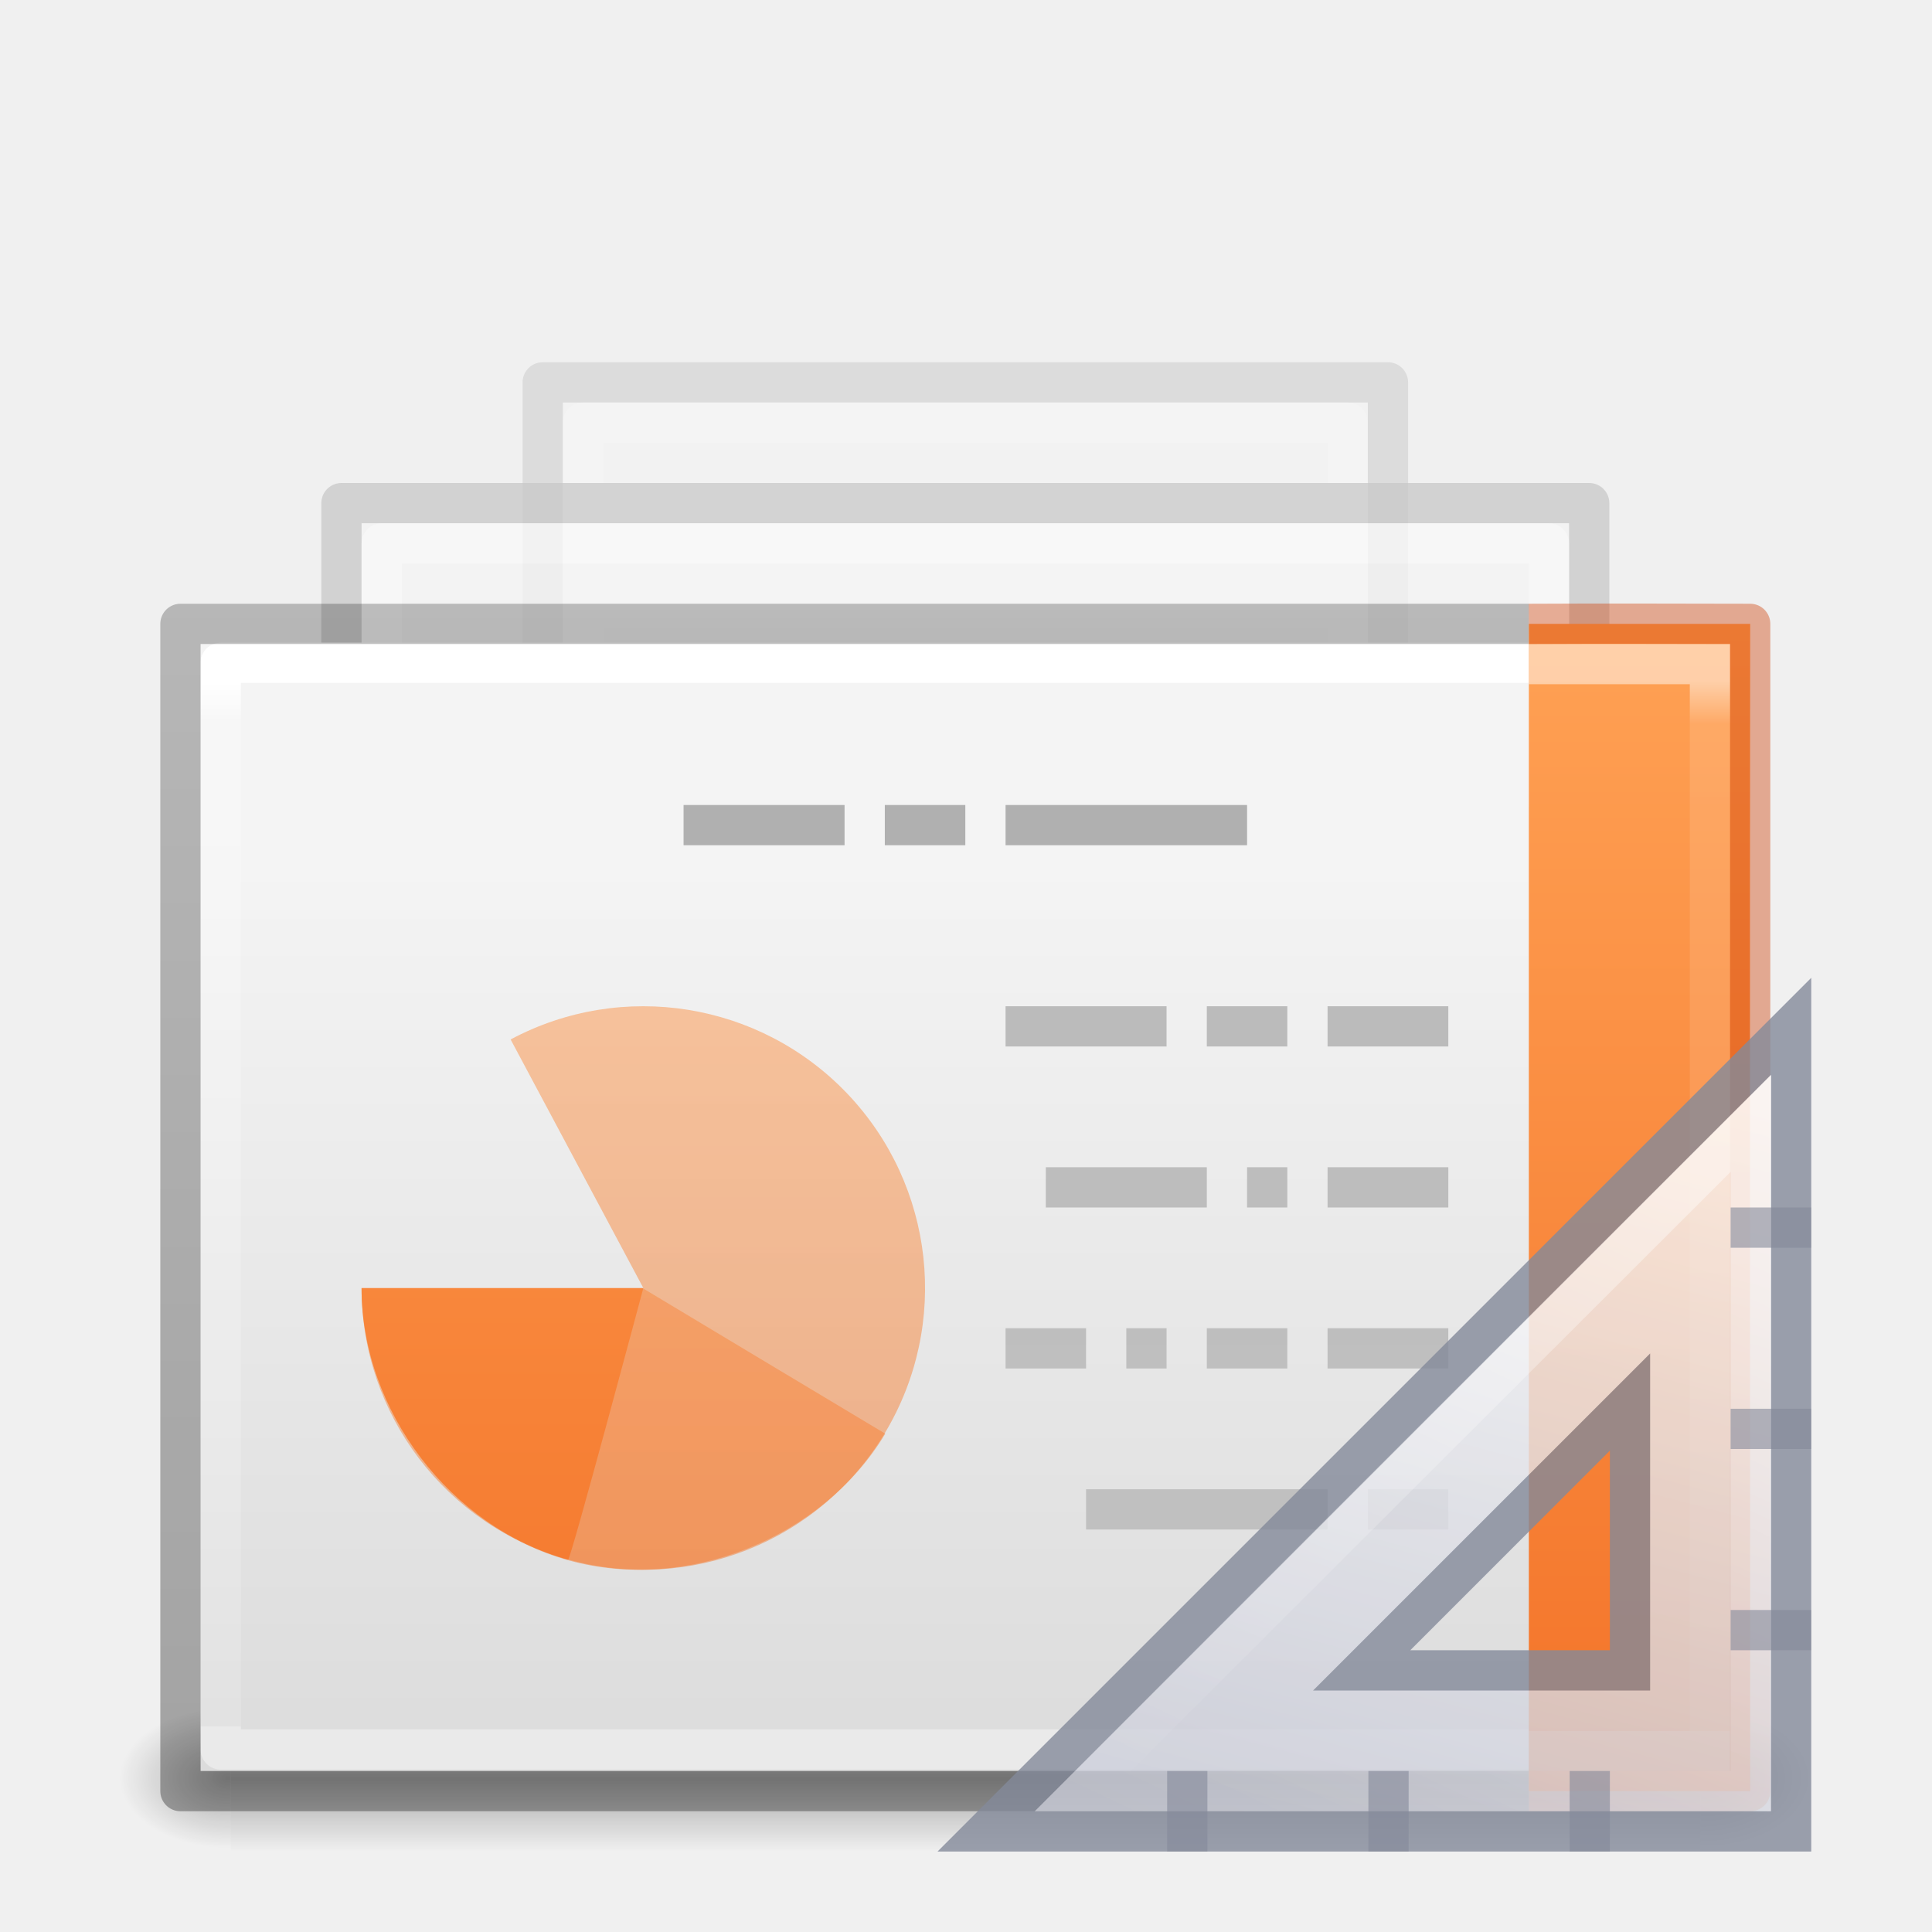
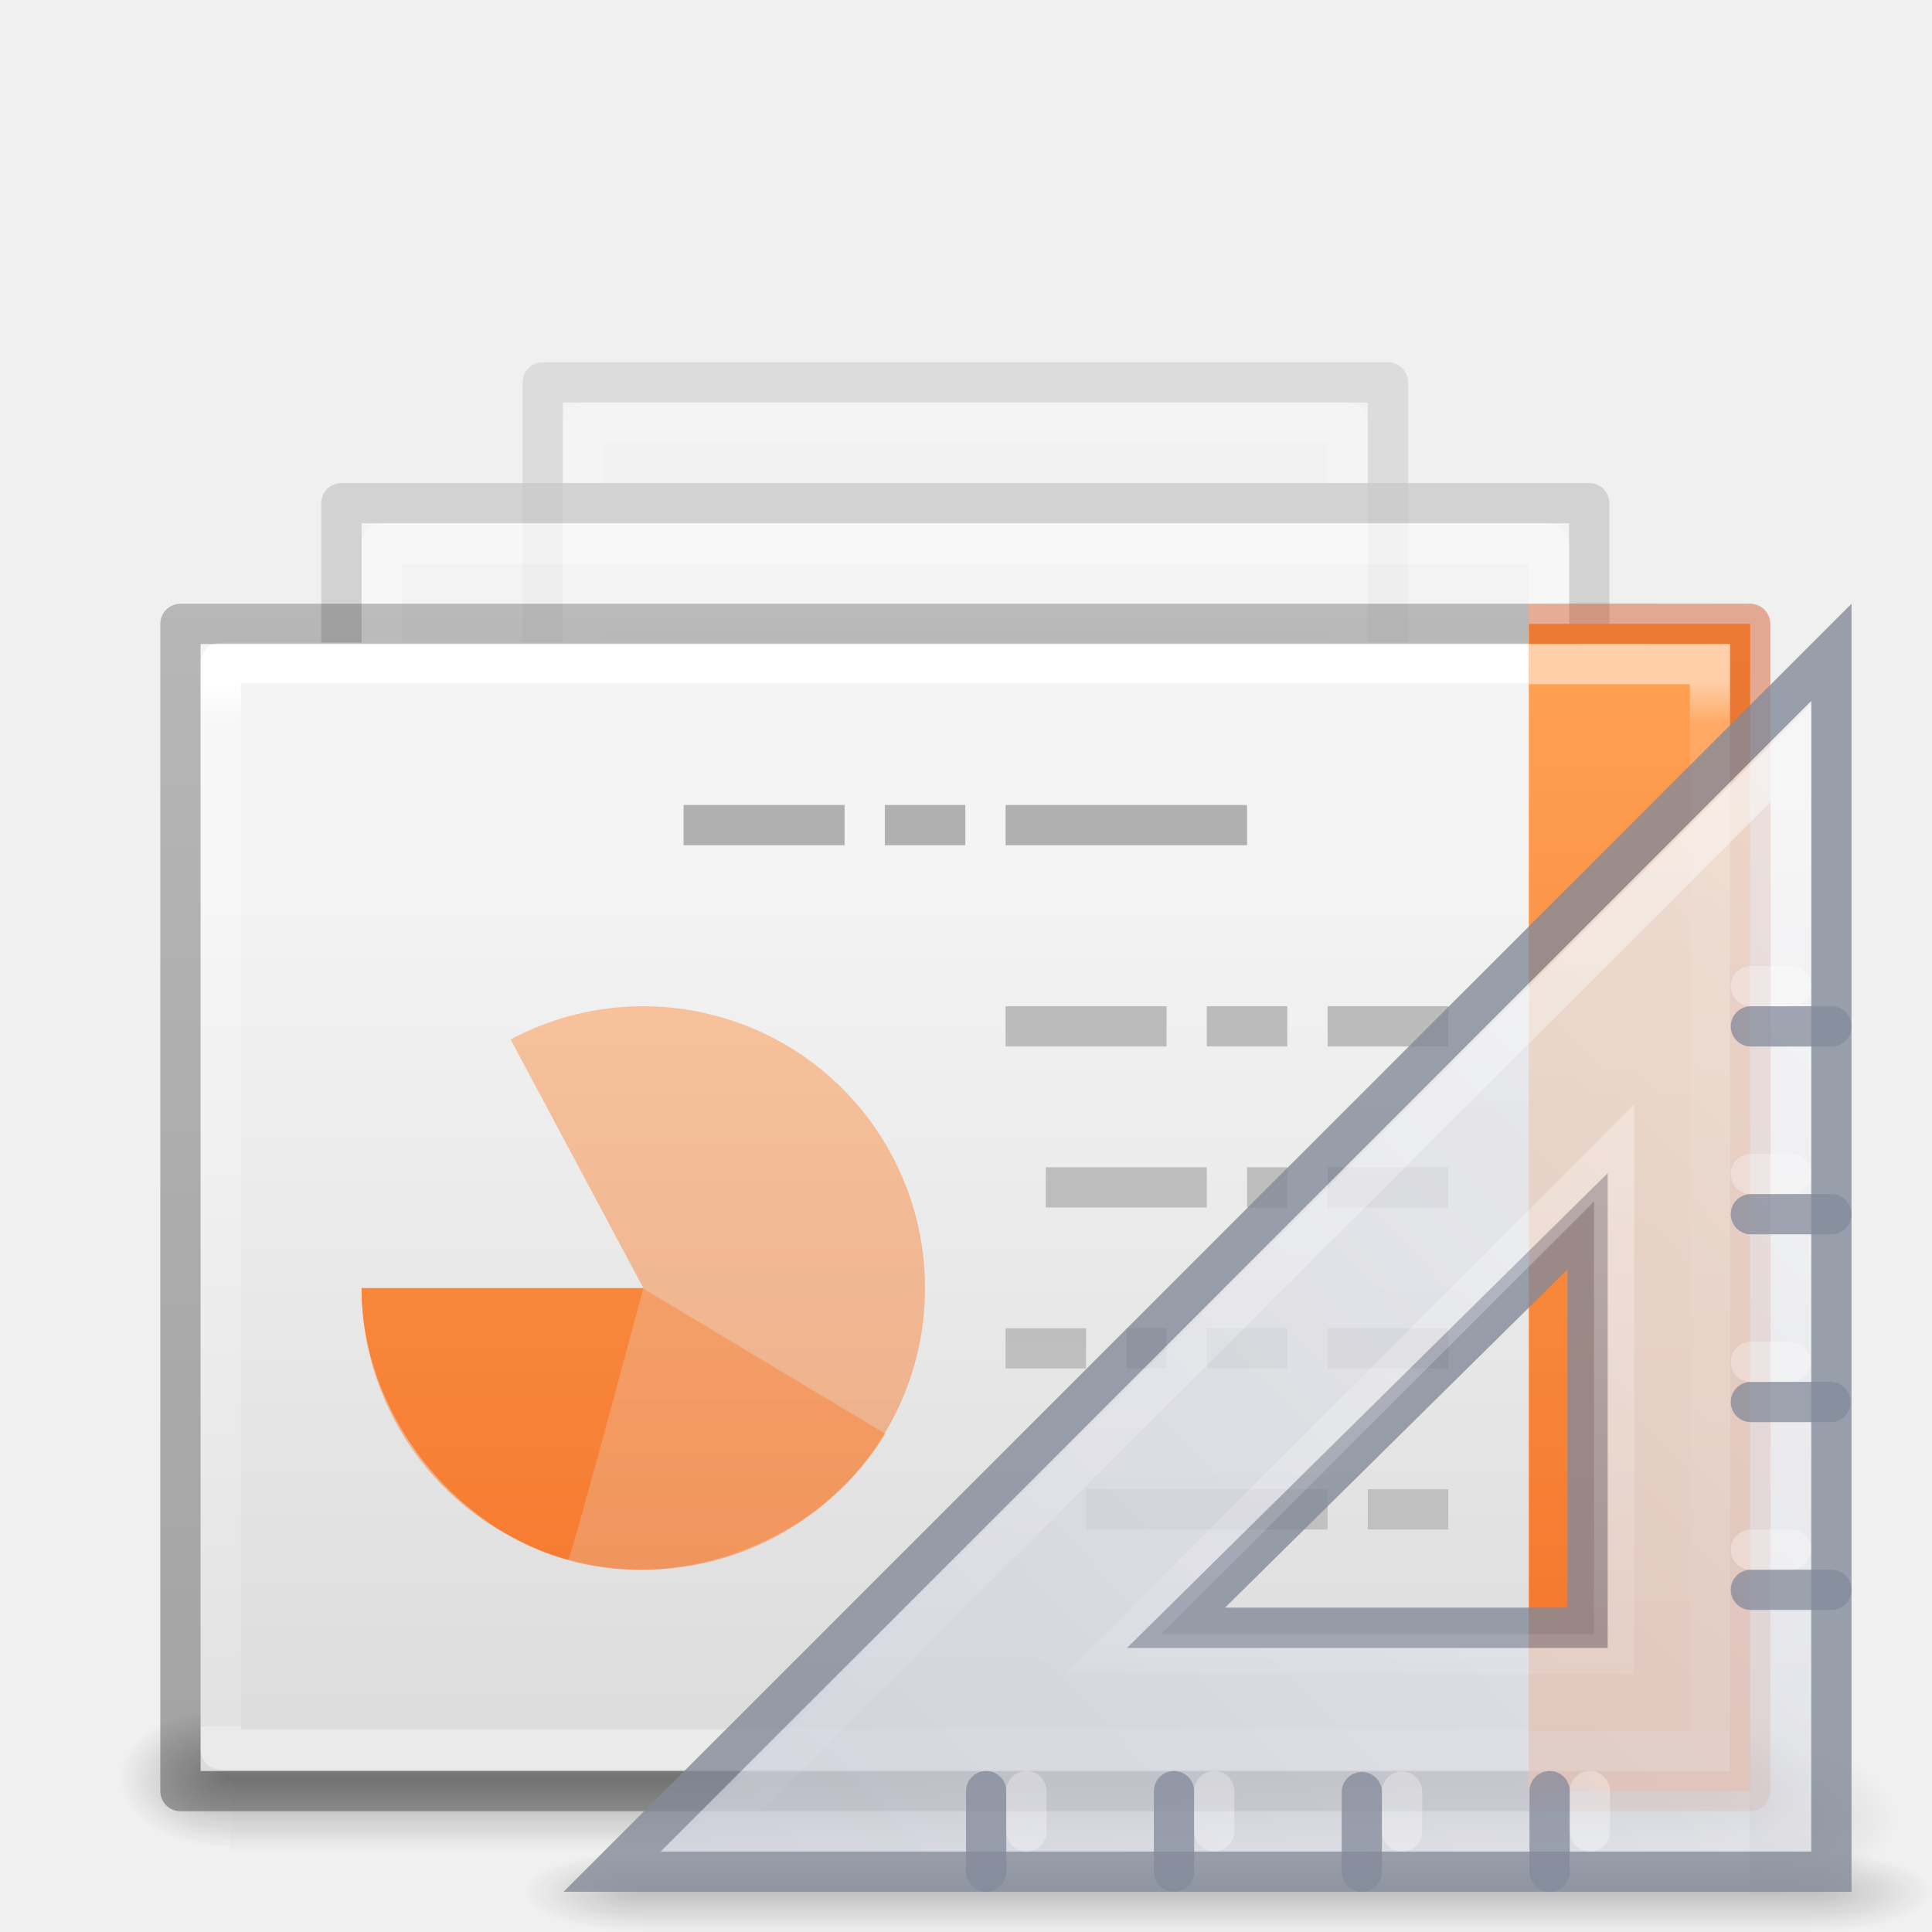
<svg xmlns="http://www.w3.org/2000/svg" xmlns:xlink="http://www.w3.org/1999/xlink" version="1.1" width="48" height="48" id="svg4954">
  <defs id="defs4956">
    <linearGradient id="linearGradient4204">
      <stop offset="0" style="stop-color:#ffffff;stop-opacity:1" id="stop4206" />
      <stop offset="0.041" style="stop-color:#ffffff;stop-opacity:0.235" id="stop4208" />
      <stop offset="1" style="stop-color:#ffffff;stop-opacity:0.157" id="stop4210" />
      <stop offset="1" style="stop-color:#ffffff;stop-opacity:0.392" id="stop4212" />
    </linearGradient>
    <linearGradient id="linearGradient3600-3-2-2">
      <stop id="stop3602-1-25-9" style="stop-color:#f4f4f4;stop-opacity:1" offset="0" />
      <stop id="stop3604-4-2-0" style="stop-color:#dbdbdb;stop-opacity:1" offset="1" />
    </linearGradient>
    <linearGradient x1="25.132" y1="15.285" x2="25.132" y2="37.546" id="linearGradient6317-7-3-5-2" xlink:href="#linearGradient3600-3-2-2-6-5-8-7" gradientUnits="userSpaceOnUse" gradientTransform="matrix(1.612226,0,0,1.076734,-8.995887,-2.304578)" />
    <linearGradient id="linearGradient3600-3-2-2-6-5-8-7">
      <stop id="stop3602-1-25-9-9-6-5-6" style="stop-color:#f4f4f4;stop-opacity:1" offset="0" />
      <stop id="stop3604-4-2-0-2-4-2-1" style="stop-color:#dbdbdb;stop-opacity:1" offset="1" />
    </linearGradient>
    <linearGradient x1="-51.786" y1="41.798" x2="-51.786" y2="17.555" id="linearGradient6319-8-6-9-3" xlink:href="#linearGradient3104-9-7-3-9-2-6-2" gradientUnits="userSpaceOnUse" gradientTransform="matrix(1.301867,0,0,1.007663,86.78683,-3.504576)" />
    <linearGradient id="linearGradient3104-9-7-3-9-2-6-2">
      <stop id="stop3106-1-5-9-3-1-7-1" style="stop-color:#aaaaaa;stop-opacity:1" offset="0" />
      <stop id="stop3108-1-5-5-7-2-4-5" style="stop-color:#c8c8c8;stop-opacity:1" offset="1" />
    </linearGradient>
    <linearGradient id="linearGradient3211-8-8-0-0-9">
      <stop id="stop3213-0-0-8-1-1" style="stop-color:#ffffff;stop-opacity:1" offset="0" />
      <stop id="stop3215-1-8-0-6-4" style="stop-color:#ffffff;stop-opacity:0" offset="1" />
    </linearGradient>
    <linearGradient x1="24" y1="14.203" x2="24" y2="35.721" id="linearGradient3074" xlink:href="#linearGradient3211-8-8-0-0-9" gradientUnits="userSpaceOnUse" gradientTransform="matrix(1.668842,0,0,1.111026,-9.324602,-1.37956)" />
    <linearGradient x1="25.132" y1="15.285" x2="25.132" y2="37.546" id="linearGradient6767-4" xlink:href="#linearGradient3600-3-2-2-6-8" gradientUnits="userSpaceOnUse" gradientTransform="matrix(1.341512,0,0,1.117,-3.494225,1.480593)" />
    <linearGradient id="linearGradient3600-3-2-2-6-8">
      <stop id="stop3602-1-25-9-9-7" style="stop-color:#f4f4f4;stop-opacity:1" offset="0" />
      <stop id="stop3604-4-2-0-2-0" style="stop-color:#dbdbdb;stop-opacity:1" offset="1" />
    </linearGradient>
    <linearGradient x1="-51.786" y1="41.798" x2="-51.786" y2="17.555" id="linearGradient6769-8" xlink:href="#linearGradient3104-9-7-3-9-6" gradientUnits="userSpaceOnUse" gradientTransform="matrix(1.083267,0,0,1.045345,76.20534,0.2357197)" />
    <linearGradient id="linearGradient3104-9-7-3-9-6">
      <stop id="stop3106-1-5-9-3-2" style="stop-color:#aaaaaa;stop-opacity:1" offset="0" />
      <stop id="stop3108-1-5-5-7-4" style="stop-color:#c8c8c8;stop-opacity:1" offset="1" />
    </linearGradient>
    <linearGradient id="linearGradient3211-8-8-9">
      <stop id="stop3213-0-0-3" style="stop-color:#ffffff;stop-opacity:1" offset="0" />
      <stop id="stop3215-1-8-9" style="stop-color:#ffffff;stop-opacity:0" offset="1" />
    </linearGradient>
    <linearGradient x1="24" y1="14.203" x2="24" y2="35.721" id="linearGradient3142" xlink:href="#linearGradient3211-8-8-9" gradientUnits="userSpaceOnUse" gradientTransform="matrix(1.36546,0,0,1.162564,-3.30466,2.055568)" />
    <linearGradient id="linearGradient5048-9">
      <stop id="stop5050-2" style="stop-color:#000000;stop-opacity:0" offset="0" />
      <stop id="stop5056-8" style="stop-color:#000000;stop-opacity:1" offset="0.5" />
      <stop id="stop5052-1" style="stop-color:#000000;stop-opacity:0" offset="1" />
    </linearGradient>
    <linearGradient id="linearGradient5060-2">
      <stop id="stop5062-4" style="stop-color:#000000;stop-opacity:1" offset="0" />
      <stop id="stop5064-7" style="stop-color:#000000;stop-opacity:0" offset="1" />
    </linearGradient>
    <linearGradient id="linearGradient3104-5">
      <stop id="stop3106-9" style="stop-color:#aaaaaa;stop-opacity:1" offset="0" />
      <stop id="stop3108-9" style="stop-color:#c8c8c8;stop-opacity:1" offset="1" />
    </linearGradient>
    <linearGradient x1="22.004" y1="63.218" x2="22.004" y2="25.647" id="linearGradient3091" xlink:href="#linearGradient3104-5" gradientUnits="userSpaceOnUse" gradientTransform="matrix(-1.339418,0,0,-1.98263,54.33771,107.8629)" />
    <linearGradient x1="24" y1="6.135" x2="24" y2="41.861" id="linearGradient3076" xlink:href="#linearGradient4204" gradientUnits="userSpaceOnUse" gradientTransform="matrix(-0.8918919,0,0,0.7297297,47.38969,12.45287)" />
    <linearGradient y2="2.906" x2="-51.786" y1="50.786" x1="-51.786" gradientTransform="matrix(-0.9320389,0,0,0.5897016,-16.13212,13.20806)" gradientUnits="userSpaceOnUse" id="linearGradient4420" xlink:href="#linearGradient3104-6-6-1" />
    <linearGradient id="linearGradient3104-6-6-1">
      <stop offset="0" style="stop-color:#000000;stop-opacity:0.318" id="stop3106-3-2" />
      <stop offset="1" style="stop-color:#000000;stop-opacity:0.24" id="stop3108-9-8-3" />
    </linearGradient>
    <linearGradient y2="41.755" x2="24" y1="6.231" x1="23.971" gradientTransform="matrix(0.5351344,0,0,0.7297282,-41.4275,12.45291)" gradientUnits="userSpaceOnUse" id="linearGradient3076-9" xlink:href="#linearGradient4356-5" />
    <linearGradient id="linearGradient4356-5">
      <stop id="stop4358-6" style="stop-color:#ffffff;stop-opacity:1;" offset="0" />
      <stop offset="0.039" style="stop-color:#ffffff;stop-opacity:0.235;" id="stop4360-9" />
      <stop id="stop4362-4" style="stop-color:#ffffff;stop-opacity:0.157;" offset="1" />
      <stop id="stop4364-6" style="stop-color:#ffffff;stop-opacity:0.392;" offset="1" />
    </linearGradient>
    <radialGradient xlink:href="#linearGradient5060-2" id="radialGradient4218" gradientUnits="userSpaceOnUse" gradientTransform="matrix(-0.02303995,0,0,0.01484079,19.62264,36.95449)" cx="605.714" cy="486.648" fx="605.714" fy="486.648" r="117.143" />
    <radialGradient xlink:href="#linearGradient5060-2" id="radialGradient4221" gradientUnits="userSpaceOnUse" gradientTransform="matrix(0.02303994,0,0,0.01484079,28.36074,36.95449)" cx="605.714" cy="486.648" fx="605.714" fy="486.648" r="117.143" />
    <linearGradient xlink:href="#linearGradient5048-9" id="linearGradient4224" gradientUnits="userSpaceOnUse" gradientTransform="matrix(0.06732488,0,0,0.01484079,-48.32452,36.95446)" x1="302.857" y1="366.648" x2="302.857" y2="609.505" />
    <linearGradient xlink:href="#linearGradient3600-3-2-2" id="linearGradient4296" gradientUnits="userSpaceOnUse" gradientTransform="matrix(1,0,0,0.9561695,-0.4990567,-1.930049)" x1="25.132" y1="15.285" x2="25.132" y2="37.546" />
    <linearGradient id="linearGradient917">
      <stop style="stop-color:#ffa154;stop-opacity:1" offset="0" id="stop913" />
      <stop style="stop-color:#f37329;stop-opacity:1" offset="1" id="stop915" />
    </linearGradient>
    <linearGradient gradientTransform="matrix(-1,0,0,1,47.98338,0)" gradientUnits="userSpaceOnUse" y2="44.492" x2="8.568" y1="15.61" x1="8.568" id="linearGradient1060" xlink:href="#linearGradient917" />
    <linearGradient gradientTransform="matrix(-1,0,0,1,47.98338,0)" y2="44.492" x2="8.568" y1="15.61" x1="8.568" gradientUnits="userSpaceOnUse" id="linearGradient1146" xlink:href="#linearGradient917" />
    <linearGradient gradientTransform="matrix(-1,0,0,1,47.98338,0)" y2="44.492" x2="8.568" y1="15.61" x1="8.568" gradientUnits="userSpaceOnUse" id="linearGradient1148" xlink:href="#linearGradient917" />
    <linearGradient gradientTransform="matrix(-1,0,0,1,47.98338,0)" y2="44.492" x2="8.568" y1="15.61" x1="8.568" gradientUnits="userSpaceOnUse" id="linearGradient1150" xlink:href="#linearGradient917" />
    <linearGradient x1="42.784" y1="32.537" x2="38.972" y2="18.124" id="linearGradient3909" xlink:href="#linearGradient3412" gradientUnits="userSpaceOnUse" gradientTransform="matrix(1.333333,0,0,-1.333333,-16.16667,70.16667)" />
    <linearGradient id="linearGradient3412">
      <stop id="stop3414" style="stop-color:#fcfcfc;stop-opacity:1" offset="0" />
      <stop id="stop3416" style="stop-color:#cbcdd9;stop-opacity:1" offset="1" />
    </linearGradient>
    <linearGradient x1="40.106" y1="31.657" x2="33.811" y2="18.354" id="linearGradient3911" xlink:href="#linearGradient3211-8-8-0-0-9" gradientUnits="userSpaceOnUse" gradientTransform="matrix(1.33,0,0,-1.33,-13.065,106.0281)" />
+     <radialGradient xlink:href="#linearGradient5060-2" id="radialGradient3155" gradientUnits="userSpaceOnUse" gradientTransform="matrix(0.04016195,0,0,0.02225161,48.01378,1032.8)" cx="605.714" cy="486.648" fx="605.714" fy="486.648" r="117.143" />
+     <radialGradient xlink:href="#linearGradient5060-2" id="radialGradient3157" gradientUnits="userSpaceOnUse" gradientTransform="matrix(0,-1.000001,1.142856,0,-41.10259,45.50001)" cx="7" cy="39.465" fx="7" fy="39.465" r="3.5" />
+     <radialGradient xlink:href="#linearGradient5060-2" id="radialGradient3159" gradientUnits="userSpaceOnUse" gradientTransform="matrix(0,-1.000001,1.142856,0,-89.10259,-31.49999)" cx="7" cy="39.465" fx="7" fy="39.465" r="3.5" />
+     <linearGradient xlink:href="#linearGradient5048-9" id="linearGradient3161" gradientUnits="userSpaceOnUse" x1="18.142" y1="35" x2="18.142" y2="42.041" />
+     <linearGradient xlink:href="#linearGradient3412-6" id="linearGradient3163" gradientUnits="userSpaceOnUse" gradientTransform="matrix(0,2.707109,-2.656681,0,169.1552,921.6163)" x1="30.739" y1="35.285" x2="45.903" y2="50.736" />
+     <linearGradient id="linearGradient3412-6">
+       <stop id="stop3414-0" style="stop-color:#f0f0f1;stop-opacity:1" offset="0" />
+       <stop id="stop3416-6" style="stop-color:#cbcdd9;stop-opacity:1" offset="1" />
+     </linearGradient>
+     <linearGradient xlink:href="#linearGradient3211-8-8-0-0-9" id="linearGradient3165" gradientUnits="userSpaceOnUse" gradientTransform="matrix(-0.9687546,0,0,0.9685983,130.2627,922.4918)" x1="75.78" y1="86" x2="75.78" y2="127.036" />
  </defs>
  <rect transform="scale(-1,1)" style="display:inline;overflow:visible;visibility:visible;opacity:0.3;fill:url(#linearGradient4224);fill-opacity:1;fill-rule:nonzero;stroke:none;stroke-width:1;marker:none" id="rect2879" y="42.396" x="-42.245" height="3.604" width="36.508" />
  <path style="display:inline;overflow:visible;visibility:visible;opacity:0.3;fill:url(#radialGradient4218);fill-opacity:1;fill-rule:nonzero;stroke:none;stroke-width:1;marker:none" id="path2883" d="m 5.737,42.396 c 0,0 0,3.604 0,3.604 -1.187,0.007 -2.868,-0.807 -2.868,-1.802 0,-0.995 1.324,-1.802 2.868,-1.802 z" />
  <path style="display:inline;overflow:visible;visibility:visible;opacity:0.3;fill:url(#radialGradient4221);fill-opacity:1;fill-rule:nonzero;stroke:none;stroke-width:1;marker:none" id="path2881" d="m 42.246,42.396 c 0,0 0,3.604 0,3.604 1.187,0.007 2.868,-0.807 2.868,-1.802 0,-0.995 -1.324,-1.802 -2.868,-1.802 z" />
  <g transform="matrix(-1,0,0,1,47.98338,0)" id="g4235" style="opacity:0.5">
    <path d="m 13.5,9.5 h 21 v 28 h -21 z" id="rect4964-4-4" style="color:#000000;display:inline;overflow:visible;visibility:visible;fill:url(#linearGradient6317-7-3-5-2);fill-opacity:1;fill-rule:nonzero;stroke:url(#linearGradient6319-8-6-9-3);stroke-width:1;stroke-linecap:butt;stroke-linejoin:round;stroke-miterlimit:4;stroke-dashoffset:0;stroke-opacity:1;marker:none;enable-background:accumulate" />
    <path d="m 14.5,10.5 h 19 v 26 h -19 z" id="rect4964-1-6-5" style="color:#000000;display:inline;overflow:visible;visibility:visible;opacity:0.3;fill:none;stroke:url(#linearGradient3074);stroke-width:1;stroke-linecap:butt;stroke-linejoin:round;stroke-miterlimit:4;stroke-dashoffset:0;stroke-opacity:1;marker:none;enable-background:accumulate" />
  </g>
  <g transform="matrix(-1,0,0,1,47.98338,0)" id="g4239" style="opacity:0.75">
    <path d="M 8.5,12.5 H 39.5 v 30 H 8.5 Z" id="rect4964-4" style="color:#000000;display:inline;overflow:visible;visibility:visible;fill:url(#linearGradient6767-4);fill-opacity:1;fill-rule:nonzero;stroke:url(#linearGradient6769-8);stroke-width:1;stroke-linecap:butt;stroke-linejoin:round;stroke-miterlimit:4;stroke-dashoffset:0;stroke-opacity:1;marker:none;enable-background:accumulate" />
    <path d="m 9.5,13.5 h 29 v 28 h -29 z" id="rect4964-1-6" style="color:#000000;display:inline;overflow:visible;visibility:visible;opacity:0.45;fill:none;stroke:url(#linearGradient3142);stroke-width:1;stroke-linecap:butt;stroke-linejoin:round;stroke-miterlimit:4;stroke-dashoffset:0;stroke-opacity:1;marker:none;enable-background:accumulate" />
  </g>
  <g id="g6242" transform="matrix(-0.9426657,0,0,1.082512,44.10893,7.712572)" style="stroke:none">
    <rect style="color:#000000;display:inline;overflow:visible;visibility:visible;fill:url(#linearGradient4296);fill-opacity:1;fill-rule:nonzero;stroke:none;stroke-width:0.896;marker:none;enable-background:accumulate" id="rect4964" y="7.656" x="6.497" height="25.866" width="35.007" />
    <rect style="color:#000000;display:inline;overflow:visible;visibility:visible;opacity:0.6;fill:none;stroke:none;stroke-width:0.896;marker:none;enable-background:accumulate" id="rect4964-1" y="8.514" x="7.341" height="24.083" width="33.299" />
  </g>
  <path d="m 35.983,38 v -1 h -2 v 1 z m -3,0 v -1 h -6 v 1 z m 3,-4 v -1 h -3 v 1 z m -4,0 v -1 h -2 v 1 z m -3,0 v -1 h -1 v 1 z m -2,0 v -1 h -2 v 1 z m 9,-4 v -1 h -3 v 1 z m -4,0 v -1 h -1 v 1 z m -2,0 v -1 h -4 v 1 z m 6,-4 v -1 h -3 v 1 z m -4,0 v -1 h -2 v 1 z m -3,0 v -1 h -4 v 1 z" id="path3475-4" style="color:#000000;font-style:normal;font-variant:normal;font-weight:normal;font-stretch:normal;font-size:medium;line-height:normal;font-family:Sans;-inkscape-font-specification:Sans;text-indent:0;text-align:start;text-decoration:none;text-decoration-line:none;letter-spacing:normal;word-spacing:normal;text-transform:none;writing-mode:lr-tb;direction:ltr;baseline-shift:baseline;text-anchor:start;display:inline;overflow:visible;visibility:visible;fill:url(#linearGradient3091);fill-opacity:1;stroke:none;stroke-width:1px;marker:none;enable-background:accumulate" />
  <path d="m 30.983,20 v 1 h -6 v -1 z m -7,0 v 1 h -2 v -1 z m -3,0 v 1 h -4 v -1 z" id="path3475" style="color:#000000;font-style:normal;font-variant:normal;font-weight:normal;font-stretch:normal;font-size:medium;line-height:normal;font-family:Sans;-inkscape-font-specification:Sans;text-indent:0;text-align:start;text-decoration:none;text-decoration-line:none;letter-spacing:normal;word-spacing:normal;text-transform:none;writing-mode:lr-tb;direction:ltr;baseline-shift:baseline;text-anchor:start;display:inline;overflow:visible;visibility:visible;opacity:0.28;fill:#000000;fill-opacity:1;stroke:none;stroke-width:1px;marker:none;enable-background:accumulate" />
  <rect transform="scale(-1,1)" width="33" height="27" x="-38.484" y="16.466" id="rect4964-1-2" style="color:#000000;display:inline;overflow:visible;visibility:visible;fill:none;stroke:url(#linearGradient3076-9);stroke-width:1;stroke-linecap:square;stroke-linejoin:round;stroke-miterlimit:4;stroke-dasharray:none;stroke-dashoffset:0;stroke-opacity:1;marker:none;enable-background:accumulate" />
  <path style="color:#000000;clip-rule:nonzero;display:inline;overflow:visible;visibility:visible;opacity:0.5;isolation:auto;mix-blend-mode:normal;color-interpolation:sRGB;color-interpolation-filters:linearRGB;solid-color:#000000;solid-opacity:1;vector-effect:none;fill:url(#linearGradient1146);fill-opacity:1;fill-rule:nonzero;stroke:none;stroke-width:1;stroke-linecap:butt;stroke-linejoin:miter;stroke-miterlimit:4;stroke-dasharray:none;stroke-dashoffset:0;stroke-opacity:1;marker:none;color-rendering:auto;image-rendering:auto;shape-rendering:auto;text-rendering:auto;enable-background:accumulate" id="path3035-2" d="m 8.983,32 a 7,7 0 1 0 3.703,-6.175 l 3.297,6.175 z" />
  <path d="m 8.993,32.02 c -10e-7,3.035 2.207,5.936 5.132,6.746 2.925,0.81 6.309,-0.544 7.87,-3.147 0.012,0.011 -6.002,-3.599 -6.002,-3.599 z" id="path3964" style="color:#000000;clip-rule:nonzero;display:inline;overflow:visible;visibility:visible;opacity:0.5;isolation:auto;mix-blend-mode:normal;color-interpolation:sRGB;color-interpolation-filters:linearRGB;solid-color:#000000;solid-opacity:1;vector-effect:none;fill:url(#linearGradient1148);fill-opacity:1;fill-rule:nonzero;stroke:none;stroke-width:1;stroke-linecap:butt;stroke-linejoin:miter;stroke-miterlimit:4;stroke-dasharray:none;stroke-dashoffset:0;stroke-opacity:1;marker:none;color-rendering:auto;image-rendering:auto;shape-rendering:auto;text-rendering:auto;enable-background:accumulate" />
  <path style="display:inline;fill:none;stroke:url(#linearGradient4420);stroke-width:1;stroke-linecap:butt;stroke-linejoin:round;stroke-miterlimit:4;stroke-dasharray:none;stroke-dashoffset:0;stroke-opacity:1" d="m 37.983,44.5 h -33.5 V 15.5 h 33.5" id="path4160-6-1" />
  <path d="m 37.983,44.5 h 5.5 c 0,-9.5 -0.013,-20.492 0,-29 -2.04,0 -3.537,0 -5.5,0" id="path4530" style="color:#000000;display:inline;overflow:visible;visibility:visible;fill:url(#linearGradient1150);fill-opacity:1;fill-rule:nonzero;stroke:none;stroke-width:1;marker:none;enable-background:accumulate" />
  <path d="m 38.483,43.5 h 4 l 9e-5,-27 H 38.483" id="rect6741-1-5" style="opacity:0.5;fill:none;stroke:url(#linearGradient3076);stroke-width:1;stroke-linecap:square;stroke-linejoin:miter;stroke-miterlimit:4;stroke-dasharray:none;stroke-dashoffset:0;stroke-opacity:1" />
  <path d="m 37.983,44.5 h 5.5 c 0,-10.5 0,-20.306 0,-29 -1.252,0 -3.611,-0.012 -5.5,0" id="path4530-2" style="color:#000000;display:inline;overflow:visible;visibility:visible;opacity:0.4;fill:none;stroke:#cc3b02;stroke-width:1;stroke-linecap:butt;stroke-linejoin:round;stroke-miterlimit:4;stroke-dasharray:none;stroke-dashoffset:0;stroke-opacity:1;marker:none;enable-background:accumulate" />
  <path d="m 8.983,32.004 c -10e-7,3.035 2.207,5.936 5.132,6.746 0.068,-0.012 1.868,-6.746 1.868,-6.746 z" id="path3962" style="color:#000000;clip-rule:nonzero;display:inline;overflow:visible;visibility:visible;opacity:1;isolation:auto;mix-blend-mode:normal;color-interpolation:sRGB;color-interpolation-filters:linearRGB;solid-color:#000000;solid-opacity:1;vector-effect:none;fill:url(#linearGradient1060);fill-opacity:1;fill-rule:nonzero;stroke:none;stroke-width:1;stroke-linecap:butt;stroke-linejoin:miter;stroke-miterlimit:4;stroke-dasharray:none;stroke-dashoffset:0;stroke-opacity:1;marker:none;color-rendering:auto;image-rendering:auto;shape-rendering:auto;text-rendering:auto;enable-background:accumulate" />
-   <g id="g4286" transform="translate(-3.002787,-36)">
-     <g transform="translate(3,36)" id="g4242">
-       <path style="opacity:0.8;fill:url(#linearGradient3909);fill-opacity:1;fill-rule:evenodd;stroke:#83899a;stroke-width:1;stroke-linecap:butt;stroke-linejoin:miter;stroke-miterlimit:4;stroke-dasharray:none;stroke-opacity:1" id="path3410" d="m 24.503,45.5 20,-20 V 45.5 Z m 9.33,-4 h 6.667 v -6.667 z" />
+   <g transform="matrix(0.7564239,0,0,0.7564239,-11.16581,-744.2498)" id="g3138" style="stroke-width:1.322">
+     <path style="display:inline;overflow:visible;visibility:visible;opacity:0.15;fill:url(#radialGradient3155);fill-opacity:1;fill-rule:nonzero;stroke:none;stroke-width:1.322;marker:none" id="path2881-3" d="m 72.218,1040.958 c 0,0 0,5.404 0,5.404 2.068,0.01 5,-1.211 5,-2.702 0,-1.492 -2.308,-2.701 -5,-2.701 z" />
+     <g style="opacity:0.2;stroke-width:1.773" id="g22150" transform="matrix(-0.9639657,0,0,0.3777172,78.21779,1031.498)">
+       <rect style="fill:url(#radialGradient3157);fill-opacity:1;stroke:none;stroke-width:1.773" id="rect22120" y="35" x="0" height="7" width="4" />
+       <rect style="fill:url(#radialGradient3159);fill-opacity:1;stroke:none;stroke-width:1.773" id="rect22134" transform="scale(-1)" y="-42" x="-48" height="7" width="4" />
+       <rect style="fill:url(#linearGradient3161);fill-opacity:1;stroke:none;stroke-width:1.773" id="rect22138" y="35" x="4" height="7" width="40" />
    </g>
-     <path d="M 29.889,80.5 46.5,63.908 46.5,80.5 Z" id="path3424" style="opacity:0.4;fill:none;stroke:url(#linearGradient3911);stroke-width:1;stroke-linecap:butt;stroke-linejoin:miter;stroke-miterlimit:4;stroke-dasharray:none;stroke-opacity:1" />
-     <path d="m 32.5,80.5 v 1" id="path3082" style="opacity:0.6;fill:none;stroke:#83899a;stroke-width:1px;stroke-linecap:square;stroke-linejoin:miter;stroke-opacity:1" />
-     <path d="m 37.5,80.5 v 1" id="path3854" style="opacity:0.6;fill:none;stroke:#83899a;stroke-width:1px;stroke-linecap:square;stroke-linejoin:miter;stroke-opacity:1" />
-     <path d="m 42.5,80.5 v 1" id="path3856" style="opacity:0.6;fill:none;stroke:#83899a;stroke-width:1px;stroke-linecap:square;stroke-linejoin:miter;stroke-opacity:1" />
-     <path d="M 47.5,71.5 H 46.5" id="path3858" style="opacity:0.6;fill:none;stroke:#83899a;stroke-width:1px;stroke-linecap:square;stroke-linejoin:miter;stroke-opacity:1" />
-     <path d="M 47.5,76.5 H 46.5" id="path3860" style="opacity:0.6;fill:none;stroke:#83899a;stroke-width:1px;stroke-linecap:square;stroke-linejoin:miter;stroke-opacity:1" />
-     <path d="M 47.5,66.5 H 46.5" id="path3862" style="opacity:0.6;fill:none;stroke:#83899a;stroke-width:1px;stroke-linecap:square;stroke-linejoin:miter;stroke-opacity:1" />
+     <path style="display:inline;overflow:visible;visibility:visible;opacity:0.8;fill:url(#linearGradient3163);fill-opacity:1;fill-rule:evenodd;stroke:#83899a;stroke-width:1.322px;stroke-linecap:butt;stroke-linejoin:miter;stroke-miterlimit:4;stroke-dasharray:none;stroke-dashoffset:0;stroke-opacity:1;marker:none;enable-background:accumulate" id="path2993" d="m 74.913,1005.332 -40.047,40.048 h 40.047 z m -8.009,18.689 v 13.349 h -13.516 z" />
+     <path style="display:inline;overflow:visible;visibility:visible;opacity:0.5;fill:none;stroke:url(#linearGradient3165);stroke-width:1.322px;stroke-linecap:butt;stroke-linejoin:miter;stroke-miterlimit:4;stroke-dasharray:none;stroke-dashoffset:0;stroke-opacity:1;marker:none;enable-background:accumulate" id="path3934" d="m 73.591,1008.636 c 0,0 0,35.414 0,35.414 0,0 -35.42,0 -35.42,0 0,0 35.42,-35.414 35.42,-35.414 z m -5.813,13.136 c 0,0 -16.469,16.466 -16.469,16.466 0,0 16.469,0 16.469,0 0,0 0,-16.466 0,-16.466 z" />
+     <path style="opacity:0.75;fill:none;stroke:#83899a;stroke-width:1.322;stroke-linecap:round;stroke-linejoin:miter;stroke-miterlimit:4;stroke-dasharray:none;stroke-opacity:1" id="path3091" d="m 65.659,1045.379 v -2.644 m -6.169,2.644 v -2.613 m -6.169,2.613 v -2.644 m -6.169,2.644 v -2.644" />
+     <path style="opacity:0.3;fill:none;stroke:#ffffff;stroke-width:1.322;stroke-linecap:round;stroke-linejoin:miter;stroke-miterlimit:4;stroke-dasharray:none;stroke-opacity:1" id="path1176" d="m 66.981,1044.057 v -1.322 m -6.169,1.322 v -1.306 m -6.169,1.306 v -1.322 m -6.169,1.322 v -1.322" />
+     <path style="opacity:0.75;fill:none;stroke:#83899a;stroke-width:1.322;stroke-linecap:round;stroke-linejoin:miter;stroke-miterlimit:4;stroke-dasharray:none;stroke-opacity:1" id="path1178" d="m 72.269,1017.617 h 2.644 m -2.644,6.169 h 2.644 m -2.644,6.169 h 2.613 m -2.613,6.169 h 2.644" />
+     <path style="opacity:0.3;fill:none;stroke:#ffffff;stroke-width:1.322;stroke-linecap:round;stroke-linejoin:miter;stroke-miterlimit:4;stroke-dasharray:none;stroke-opacity:1" id="path1180" d="m 72.269,1016.295 h 1.322 m -1.322,6.169 h 1.322 m -1.322,6.17 h 1.306 m -1.306,6.169 h 1.322" />
  </g>
</svg>
